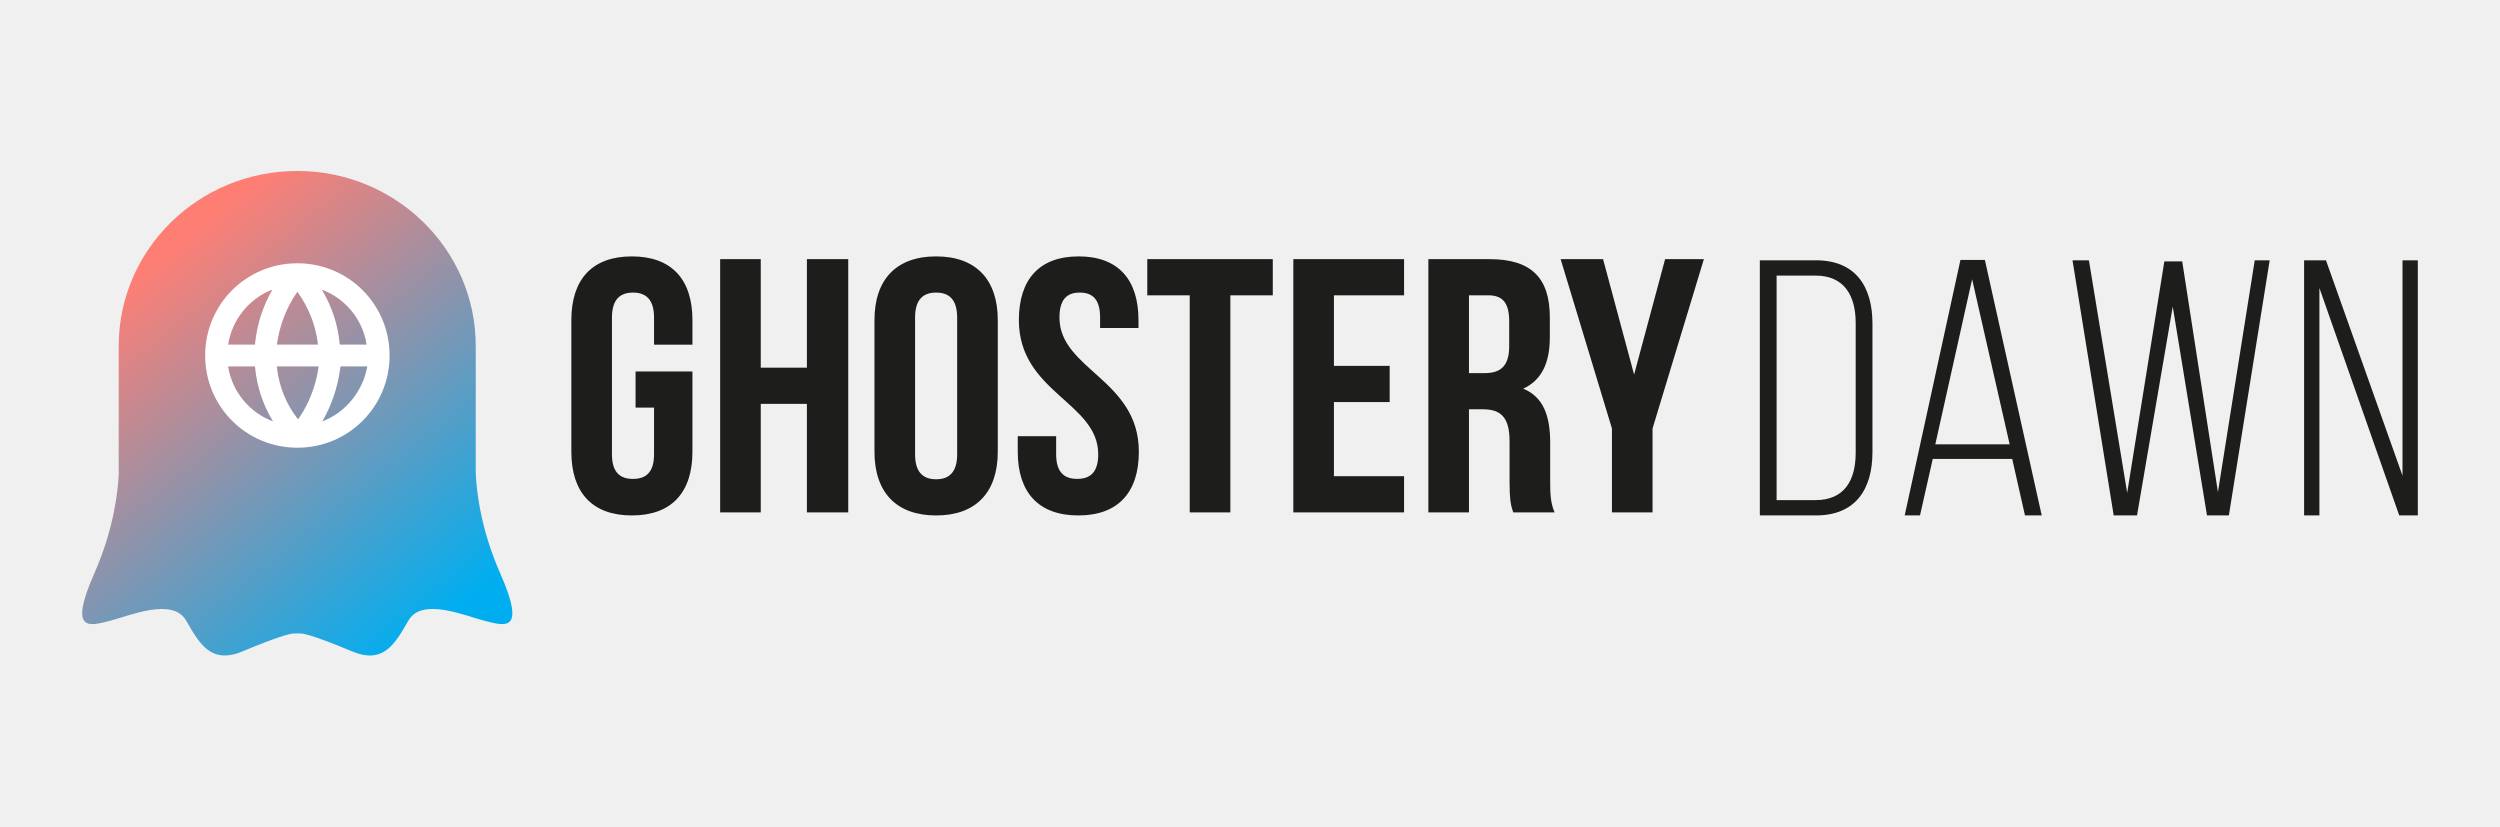
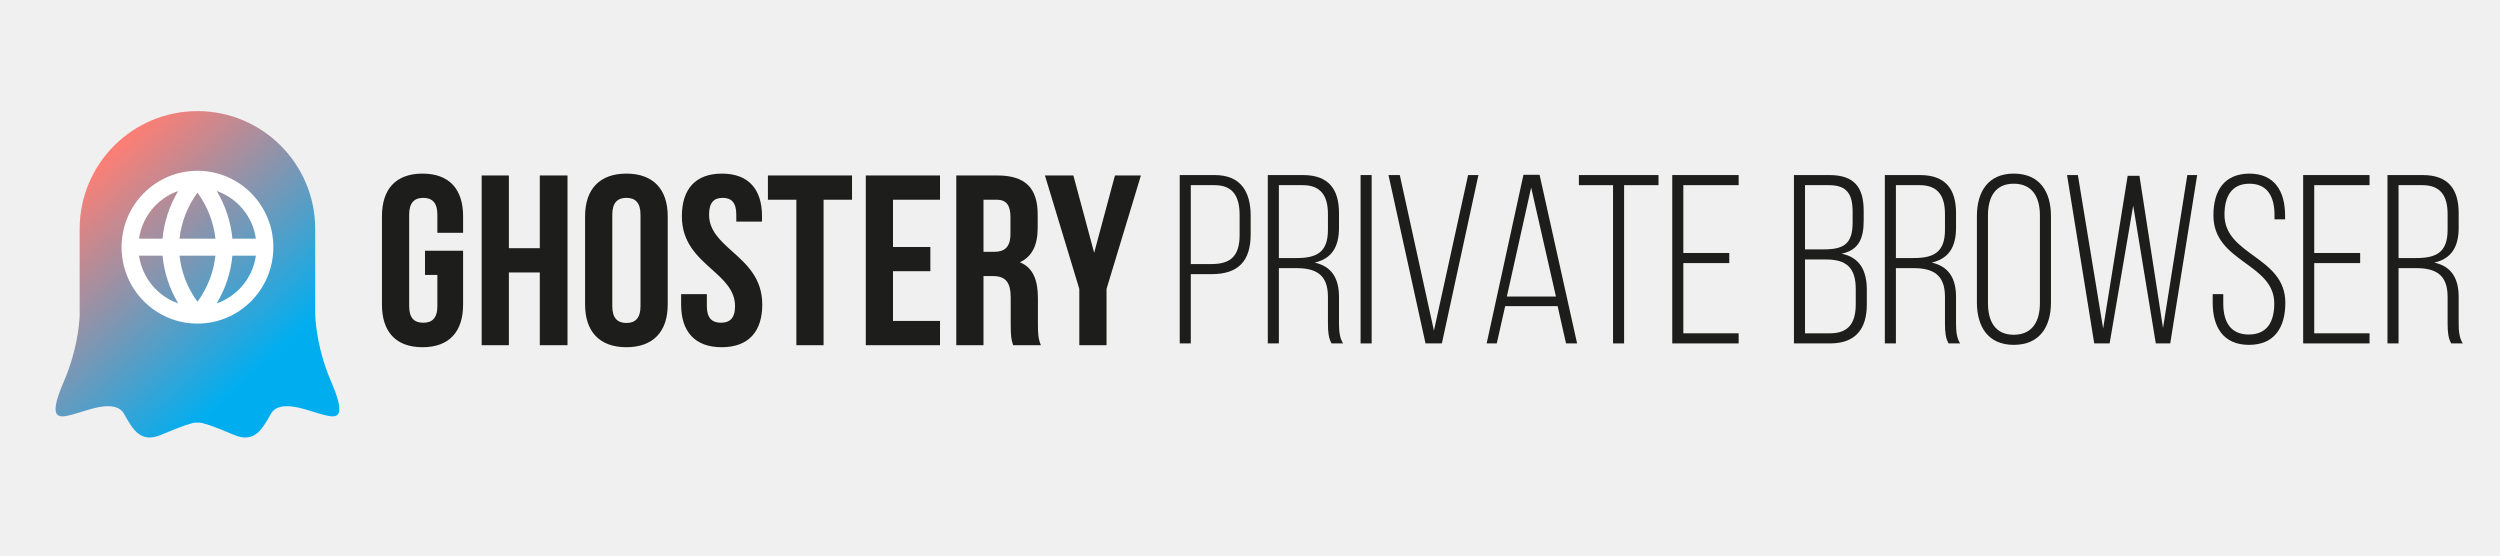
- <svg xmlns="http://www.w3.org/2000/svg" viewBox="0 0 242 80">
+ <svg xmlns="http://www.w3.org/2000/svg" width="360" height="80" viewBox="0 0 360 80" fill="none">
+   <path d="M169.881 25.208V49.452H171.474V39.477H174.487C178.332 39.477 180.098 37.572 180.098 33.728V31.096C180.098 27.563 178.643 25.208 174.903 25.208H169.881ZM171.474 38.023V26.663H174.903C177.604 26.663 178.505 28.36 178.505 30.992V33.832C178.505 36.776 177.293 38.023 174.487 38.023H171.474Z" fill="#1D1D1B" />
+   <path d="M182.564 25.208V49.452H184.158V38.611H186.686C189.457 38.611 191.223 39.512 191.223 42.733V46.543C191.223 47.859 191.327 48.725 191.743 49.452H193.405C192.885 48.655 192.816 47.547 192.816 46.543V42.767C192.816 40.135 191.812 38.369 189.318 37.815C191.708 37.261 192.816 35.633 192.816 32.793V30.68C192.816 27.251 191.327 25.208 187.621 25.208H182.564ZM184.158 37.157V26.663H187.586C190.219 26.663 191.223 28.221 191.223 30.819V33.105C191.223 36.36 189.561 37.157 186.721 37.157H184.158Z" fill="#1D1D1B" />
+   <path d="M195.924 25.208V49.452H197.518V25.208H195.924Z" fill="#1D1D1B" />
+   <path d="M199.941 25.208L205.275 49.452H207.63L212.894 25.208H211.405L206.487 47.616L201.569 25.208H199.941Z" fill="#1D1D1B" />
+   <path d="M224.296 44.084L225.508 49.452H227.102L221.699 25.173H219.378L214.079 49.452H215.534L216.746 44.084H224.296ZM220.486 27.009L224.054 42.698H216.988L220.486 27.009Z" fill="#1D1D1B" />
+   <path d="M233.871 49.452V26.663H238.824V25.208H227.36V26.663H232.278V49.452H233.871Z" fill="#1D1D1B" />
+   <path d="M242.4 36.429V26.663H250.366V25.208H240.807V49.452H250.366V47.997H242.4V37.884H249.016V36.429H242.4Z" fill="#1D1D1B" />
+   <path d="M258.327 25.208V49.452H263.523C267.228 49.452 268.822 47.339 268.822 43.841V41.728C268.822 38.992 267.817 37.053 265.185 36.533C267.644 36.014 268.371 34.386 268.371 31.754V30.368C268.371 27.009 267.055 25.208 263.419 25.208H258.327ZM259.921 35.91V26.663H263.384C265.982 26.663 266.778 27.979 266.778 30.507V32.065C266.778 35.148 265.462 35.91 262.622 35.91H259.921ZM259.921 47.997V37.364H262.934C265.808 37.364 267.228 38.473 267.228 41.625V43.806C267.228 46.508 266.189 47.997 263.523 47.997H259.921Z" fill="#1D1D1B" />
+   <path d="M271.417 25.208V49.452H273.01V38.611H275.538C278.309 38.611 280.075 39.512 280.075 42.733V46.543C280.075 47.859 280.179 48.725 280.595 49.452H282.257C281.738 48.655 281.669 47.547 281.669 46.543V42.767C281.669 40.135 280.664 38.369 278.17 37.815C280.56 37.261 281.669 35.633 281.669 32.793V30.68C281.669 27.251 280.179 25.208 276.473 25.208H271.417ZM273.01 37.157V26.663H276.439C279.071 26.663 280.075 28.221 280.075 30.819V33.105C280.075 36.36 278.413 37.157 275.573 37.157H273.01Z" fill="#1D1D1B" />
+   <path d="M284.673 43.529C284.673 47.062 286.301 49.66 289.972 49.66C293.712 49.66 295.34 47.062 295.34 43.529V31.13C295.34 27.598 293.712 25 289.972 25C286.301 25 284.673 27.598 284.673 31.13V43.529ZM286.266 31.026C286.266 28.394 287.305 26.455 289.972 26.455C292.673 26.455 293.747 28.394 293.747 31.026V43.633C293.747 46.266 292.673 48.205 289.972 48.205C287.305 48.205 286.266 46.266 286.266 43.633V31.026Z" fill="#1D1D1B" />
+   <path d="M307.18 29.606L310.436 49.452H312.514L316.393 25.208H314.973L311.475 47.235L308.081 25.312H306.384L302.851 47.305L299.214 25.208H297.656L301.57 49.452H303.786L307.18 29.606Z" fill="#1D1D1B" />
+   <path d="M323.893 25C320.326 25.035 318.732 27.39 318.732 31.026C318.732 37.78 327.495 37.884 327.495 43.703C327.495 46.3 326.49 48.17 323.824 48.17C321.157 48.17 320.152 46.3 320.152 43.703V42.352H318.628V43.599C318.628 47.097 320.152 49.66 323.858 49.66C327.564 49.66 329.088 47.097 329.088 43.599C329.088 36.914 320.326 36.81 320.326 30.922C320.326 28.36 321.295 26.455 323.928 26.455C326.56 26.455 327.53 28.394 327.53 30.957V31.581H329.053V31.061C329.053 27.563 327.564 25 323.893 25Z" fill="#1D1D1B" />
+   <path d="M333.248 36.429V26.663H341.214V25.208H331.655V49.452H341.214V47.997H333.248V37.884H339.863V36.429H333.248Z" fill="#1D1D1B" />
+   <path d="M343.797 25.208V49.452H345.391V38.611H347.919C350.69 38.611 352.456 39.512 352.456 42.733V46.543C352.456 47.859 352.56 48.725 352.976 49.452H354.638C354.119 48.655 354.049 47.547 354.049 46.543V42.767C354.049 40.135 353.045 38.369 350.551 37.815C352.941 37.261 354.049 35.633 354.049 32.793V30.68C354.049 27.251 352.56 25.208 348.854 25.208H343.797ZM345.391 37.157V26.663H348.819C351.452 26.663 352.456 28.221 352.456 30.819V33.105C352.456 36.36 350.794 37.157 347.954 37.157H345.391Z" fill="#1D1D1B" />
+   <path fill-rule="evenodd" clip-rule="evenodd" d="M66.686 36.103H61.199V39.595H62.98V44.098C62.98 45.844 62.197 46.473 60.95 46.473C59.703 46.473 58.919 45.844 58.919 44.098V30.9C58.919 29.155 59.703 28.492 60.95 28.492C62.197 28.492 62.98 29.155 62.98 30.9V33.519H66.686V31.144C66.686 27.234 64.69 25 60.842 25C56.995 25 55 27.234 55 31.144V43.854C55 47.764 56.995 49.999 60.842 49.999C64.69 49.999 66.686 47.764 66.686 43.854V36.103ZM69.36 49.706H73.279V39.231H77.731V49.706H81.722V25.266H77.731V35.74H73.279V25.266H69.36V49.706ZM90.202 25C94.05 25 96.152 27.235 96.152 31.145V43.854C96.152 47.765 94.05 50 90.202 50C86.355 50 84.252 47.765 84.252 43.854V31.145C84.252 27.235 86.355 25 90.202 25ZM90.202 28.491C88.956 28.491 88.171 29.155 88.171 30.901V44.099C88.171 45.845 88.956 46.508 90.202 46.508C91.449 46.508 92.233 45.845 92.233 44.099V30.901C92.233 29.155 91.449 28.491 90.202 28.491ZM109.731 31.146C109.731 27.235 107.772 25 103.96 25C100.147 25 98.188 27.235 98.188 31.146C98.188 34.922 100.429 36.932 102.487 38.777C104.233 40.343 105.847 41.79 105.847 44.098C105.847 45.844 105.064 46.472 103.817 46.472C102.57 46.472 101.786 45.844 101.786 44.098V42.353H98.081V43.854C98.081 47.765 100.077 49.999 103.923 49.999C107.772 49.999 109.766 47.765 109.766 43.854C109.766 40.077 107.524 38.067 105.466 36.221C103.72 34.655 102.106 33.208 102.106 30.901C102.106 29.155 102.819 28.492 104.065 28.492C105.313 28.492 106.026 29.155 106.026 30.901V31.913H109.731V31.146ZM110.58 25.266H122.692V28.758H118.596V49.706H114.677V28.758H110.58V25.266ZM133.971 35.566H128.592V28.758H135.361V25.266H124.674V49.707H135.361V46.215H128.592V39.057H133.971V35.566ZM143.619 25.266C147.68 25.266 149.427 27.117 149.427 30.887V32.808C149.427 35.321 148.607 36.962 146.861 37.765C148.82 38.568 149.461 40.419 149.461 42.967V46.738C149.461 47.926 149.497 48.798 149.888 49.706H145.898L145.875 49.637C145.864 49.605 145.853 49.573 145.843 49.541C145.838 49.527 145.834 49.513 145.829 49.499L145.807 49.431C145.649 48.935 145.547 48.416 145.542 46.815L145.542 42.863C145.542 40.593 144.759 39.755 142.977 39.755H141.624V49.706H137.705V25.266H143.619ZM143.513 28.758H141.624V36.263H143.156C144.617 36.263 145.506 35.636 145.506 33.68V31.271C145.506 29.525 144.901 28.758 143.513 28.758ZM150.47 25.266L155.421 41.606V49.706H159.341V41.606L164.293 25.266H160.552L157.56 36.404L154.566 25.266H150.47Z" fill="#1D1D1B" />
+   <path fill-rule="evenodd" clip-rule="evenodd" d="M47.714 55.03C45.777 50.548 45.443 46.75 45.391 45.258V32.981C45.391 23.602 37.798 16 28.432 16C19.064 16 11.471 23.602 11.471 32.981V45.436C11.399 47.041 11.018 50.722 9.156 55.03C6.653 60.818 8.724 60.128 10.58 59.652C12.435 59.178 16.578 57.319 17.872 59.609C19.166 61.898 20.246 63.886 23.266 62.59C26.287 61.294 27.711 60.862 28.142 60.862H28.729C29.159 60.862 30.583 61.294 33.604 62.59C36.624 63.886 37.703 61.898 38.998 59.609C40.292 57.319 44.435 59.178 46.291 59.652C48.146 60.128 50.217 60.818 47.714 55.03" fill="url(#paint0_linear_301_23502)" />
+   <path fill-rule="evenodd" clip-rule="evenodd" d="M28.435 46.596C34.471 46.596 39.364 41.67 39.364 35.594C39.364 29.518 34.471 24.593 28.435 24.593C22.399 24.593 17.506 29.518 17.506 35.594V35.594C17.506 41.67 22.399 46.596 28.435 46.596ZM25.67 27.5C22.702 28.528 20.477 31.163 20.021 34.372H23.404C23.635 31.93 24.413 29.582 25.67 27.5ZM31.2 27.5C32.457 29.582 33.235 31.93 33.466 34.372H36.849C36.393 31.163 34.168 28.528 31.2 27.5ZM31.024 34.372C30.756 31.969 29.862 29.679 28.435 27.736C27.008 29.679 26.114 31.969 25.846 34.372H31.024ZM25.846 36.817H31.024C30.756 39.22 29.862 41.509 28.435 43.452C27.008 41.509 26.114 39.22 25.846 36.817ZM23.404 36.817H20.021C20.477 40.026 22.702 42.661 25.67 43.688C24.413 41.606 23.635 39.258 23.404 36.817ZM31.2 43.688C32.457 41.606 33.235 39.258 33.466 36.817H36.849C36.393 40.026 34.168 42.661 31.2 43.688Z" fill="white" />
  <defs>
-     <linearGradient x1="31.127%" y1="8.085%" x2="89.415%" y2="88.961%" id="linearGradient-1">
-       <stop stop-color="#FF7E74" offset="0" />
-       <stop stop-color="#00AEF0" offset="1" />
+     <linearGradient id="paint0_linear_301_23502" x1="17.637" y1="19.917" x2="43.07" y2="47.772" gradientUnits="userSpaceOnUse">
+       <stop stop-color="#FF7E74" />
+       <stop offset="1" stop-color="#00AEF0" />
    </linearGradient>
  </defs>
-   <path d="M 175.785 25.197 C 179.595 25.197 181.254 27.702 181.254 31.336 L 181.254 43.754 C 181.254 47.388 179.595 49.893 175.785 49.893 L 170.352 49.893 L 170.352 25.197 Z M 171.975 26.678 L 171.975 48.411 L 175.75 48.411 C 178.502 48.411 179.631 46.542 179.631 43.825 L 179.631 31.265 C 179.631 28.548 178.467 26.678 175.75 26.678 Z M 192.136 25.161 L 197.639 49.893 L 196.017 49.893 L 194.782 44.425 L 187.09 44.425 L 185.856 49.893 L 184.374 49.893 L 189.772 25.161 Z M 190.901 27.031 L 187.337 43.013 L 194.535 43.013 Z M 204.605 49.893 L 200.618 25.197 L 202.206 25.197 L 205.911 47.706 L 209.509 25.302 L 211.238 25.302 L 214.696 47.635 L 218.259 25.197 L 219.705 25.197 L 215.754 49.893 L 213.637 49.893 L 210.321 29.677 L 206.863 49.893 Z M 223.037 49.893 L 223.037 25.197 L 225.154 25.197 L 232.563 46.048 L 232.563 25.197 L 234.045 25.197 L 234.045 49.893 L 232.246 49.893 L 224.519 27.878 L 224.519 49.893 Z M 61.524 35.956 L 67.028 35.956 L 67.028 43.731 C 67.028 47.653 65.026 49.895 61.166 49.895 C 57.307 49.895 55.306 47.653 55.306 43.731 L 55.306 30.982 C 55.306 27.059 57.307 24.819 61.166 24.819 C 65.026 24.819 67.028 27.059 67.028 30.982 L 67.028 33.364 L 63.311 33.364 L 63.311 30.737 C 63.311 28.987 62.526 28.322 61.274 28.322 C 60.023 28.322 59.237 28.987 59.237 30.737 L 59.237 43.976 C 59.237 45.727 60.023 46.358 61.274 46.358 C 62.526 46.358 63.311 45.727 63.311 43.976 L 63.311 39.458 L 61.524 39.458 Z M 73.641 49.6 L 69.711 49.6 L 69.711 25.086 L 73.641 25.086 L 73.641 35.592 L 78.107 35.592 L 78.107 25.086 L 82.11 25.086 L 82.11 49.6 L 78.107 49.6 L 78.107 39.094 L 73.641 39.094 Z M 90.616 24.819 C 94.477 24.819 96.585 27.061 96.585 30.983 L 96.585 43.731 C 96.585 47.653 94.477 49.896 90.616 49.896 C 86.757 49.896 84.649 47.653 84.649 43.731 L 84.649 30.983 C 84.649 27.061 86.757 24.819 90.616 24.819 Z M 90.616 28.321 C 89.367 28.321 88.579 28.987 88.579 30.738 L 88.579 43.976 C 88.579 45.728 89.367 46.393 90.616 46.393 C 91.868 46.393 92.653 45.728 92.653 43.976 L 92.653 30.738 C 92.653 28.987 91.868 28.321 90.616 28.321 Z M 104.416 24.819 C 108.24 24.819 110.206 27.061 110.206 30.984 L 110.206 31.753 L 106.489 31.753 L 106.489 30.738 C 106.489 28.987 105.774 28.321 104.522 28.321 C 103.272 28.321 102.556 28.987 102.556 30.738 C 102.556 35.78 110.241 36.727 110.241 43.731 C 110.241 47.654 108.24 49.895 104.38 49.895 C 100.521 49.895 98.519 47.654 98.519 43.731 L 98.519 42.225 L 102.236 42.225 L 102.236 43.976 C 102.236 45.727 103.022 46.357 104.273 46.357 C 105.523 46.357 106.309 45.727 106.309 43.976 C 106.309 38.932 98.627 37.987 98.627 30.984 C 98.627 27.061 100.592 24.819 104.416 24.819 Z M 111.057 25.086 L 123.206 25.086 L 123.206 28.589 L 119.098 28.589 L 119.098 49.601 L 115.166 49.601 L 115.166 28.589 L 111.057 28.589 Z M 129.124 35.417 L 134.52 35.417 L 134.52 38.919 L 129.124 38.919 L 129.124 46.099 L 135.914 46.099 L 135.914 49.602 L 125.194 49.602 L 125.194 25.086 L 135.914 25.086 L 135.914 28.588 L 129.124 28.588 Z M 144.198 25.086 C 148.27 25.086 150.023 26.942 150.023 30.724 L 150.023 32.651 C 150.023 35.171 149.2 36.818 147.449 37.623 C 149.414 38.428 150.057 40.285 150.057 42.841 L 150.057 46.624 C 150.057 47.815 150.093 48.69 150.486 49.6 L 146.484 49.6 C 146.459 49.529 146.436 49.461 146.414 49.393 L 146.392 49.325 C 146.234 48.828 146.131 48.307 146.126 46.7 L 146.126 42.736 C 146.126 40.46 145.34 39.619 143.553 39.619 L 142.196 39.619 L 142.196 49.6 L 138.265 49.6 L 138.265 25.086 Z M 144.09 28.588 L 142.196 28.588 L 142.196 36.117 L 143.732 36.117 C 145.198 36.117 146.09 35.487 146.09 33.525 L 146.09 31.109 C 146.09 29.357 145.483 28.588 144.09 28.588 Z M 156.036 41.476 L 151.069 25.086 L 155.177 25.086 L 158.181 36.258 L 161.182 25.086 L 164.935 25.086 L 159.967 41.476 L 159.967 49.6 L 156.036 49.6 Z" id="Combined-Shape" fill="#1D1D1B" fill-rule="nonzero" stroke="none" stroke-width="1" />
-   <g>
-     <path d="M 46.052 45.746 L 46.052 33.495 C 46.052 24.136 38.316 16.55 28.773 16.55 C 19.228 16.55 11.492 24.136 11.492 33.495 L 11.492 45.923 C 11.418 47.525 11.03 51.199 9.133 55.497 C 6.582 61.273 8.693 60.585 10.583 60.109 C 12.474 59.636 16.695 57.781 18.014 60.066 C 19.332 62.35 20.432 64.334 23.51 63.041 C 26.587 61.748 28.038 61.317 28.477 61.317 L 29.075 61.317 C 29.514 61.317 30.965 61.748 34.042 63.041 C 37.12 64.334 38.219 62.35 39.538 60.066 C 40.856 57.781 45.078 59.636 46.969 60.109 C 48.859 60.585 50.969 61.273 48.419 55.497 C 46.445 51.024 46.106 47.235 46.052 45.746 Z" id="Fill-3" fill="url(#linearGradient-1)" stroke="none" stroke-width="1" fill-rule="evenodd" />
-     <path d="M 28.786 25.485 C 33.735 25.485 37.712 29.462 37.712 34.411 C 37.712 39.361 33.735 43.338 28.786 43.338 C 23.836 43.338 19.86 39.361 19.86 34.411 C 19.86 29.462 23.836 25.485 28.786 25.485 Z M 35.559 35.465 L 32.959 35.465 L 32.955 35.497 L 32.929 35.699 C 32.678 37.509 32.108 39.201 31.23 40.735 L 31.23 40.735 L 31.198 40.79 L 31.23 40.778 L 31.336 40.737 C 33.487 39.867 35.116 37.866 35.553 35.497 L 35.553 35.497 L 35.559 35.465 Z M 24.682 35.465 L 22.083 35.465 L 22.089 35.504 L 22.108 35.618 C 22.525 37.971 24.178 39.946 26.4 40.778 L 26.4 40.778 L 26.428 40.788 L 26.406 40.753 L 26.311 40.594 C 25.407 39.05 24.863 37.351 24.689 35.536 L 24.689 35.536 L 24.682 35.465 Z M 30.846 35.465 L 26.794 35.465 L 26.8 35.527 L 26.819 35.694 C 27.041 37.478 27.718 39.144 28.804 40.53 L 28.804 40.53 L 28.852 40.591 L 28.868 40.569 L 28.966 40.428 C 29.934 39.011 30.579 37.326 30.833 35.554 L 30.833 35.554 L 30.846 35.465 Z M 31.144 28.035 L 31.165 28.07 L 31.26 28.229 C 32.164 29.773 32.708 31.472 32.882 33.287 L 32.882 33.287 L 32.889 33.358 L 35.488 33.358 L 35.482 33.319 L 35.463 33.205 C 35.046 30.852 33.394 28.877 31.172 28.045 L 31.172 28.045 L 31.144 28.035 Z M 28.787 28.246 L 28.782 28.254 L 28.684 28.394 C 27.715 29.812 27.071 31.497 26.817 33.269 L 26.817 33.269 L 26.804 33.358 L 30.776 33.358 L 30.769 33.294 L 30.749 33.125 C 30.528 31.433 29.872 29.772 28.842 28.322 L 28.842 28.322 L 28.787 28.246 Z M 26.373 28.032 L 26.338 28.045 L 26.234 28.087 C 24.076 28.959 22.464 30.966 22.089 33.321 L 22.089 33.321 L 22.083 33.358 L 24.682 33.358 L 24.682 33.355 L 24.701 33.164 C 24.889 31.381 25.435 29.688 26.315 28.134 L 26.315 28.134 L 26.373 28.032 Z" id="Combined-Shape" fill="#FFFFFF" fill-rule="nonzero" stroke="none" stroke-width="1" />
-   </g>
</svg>
